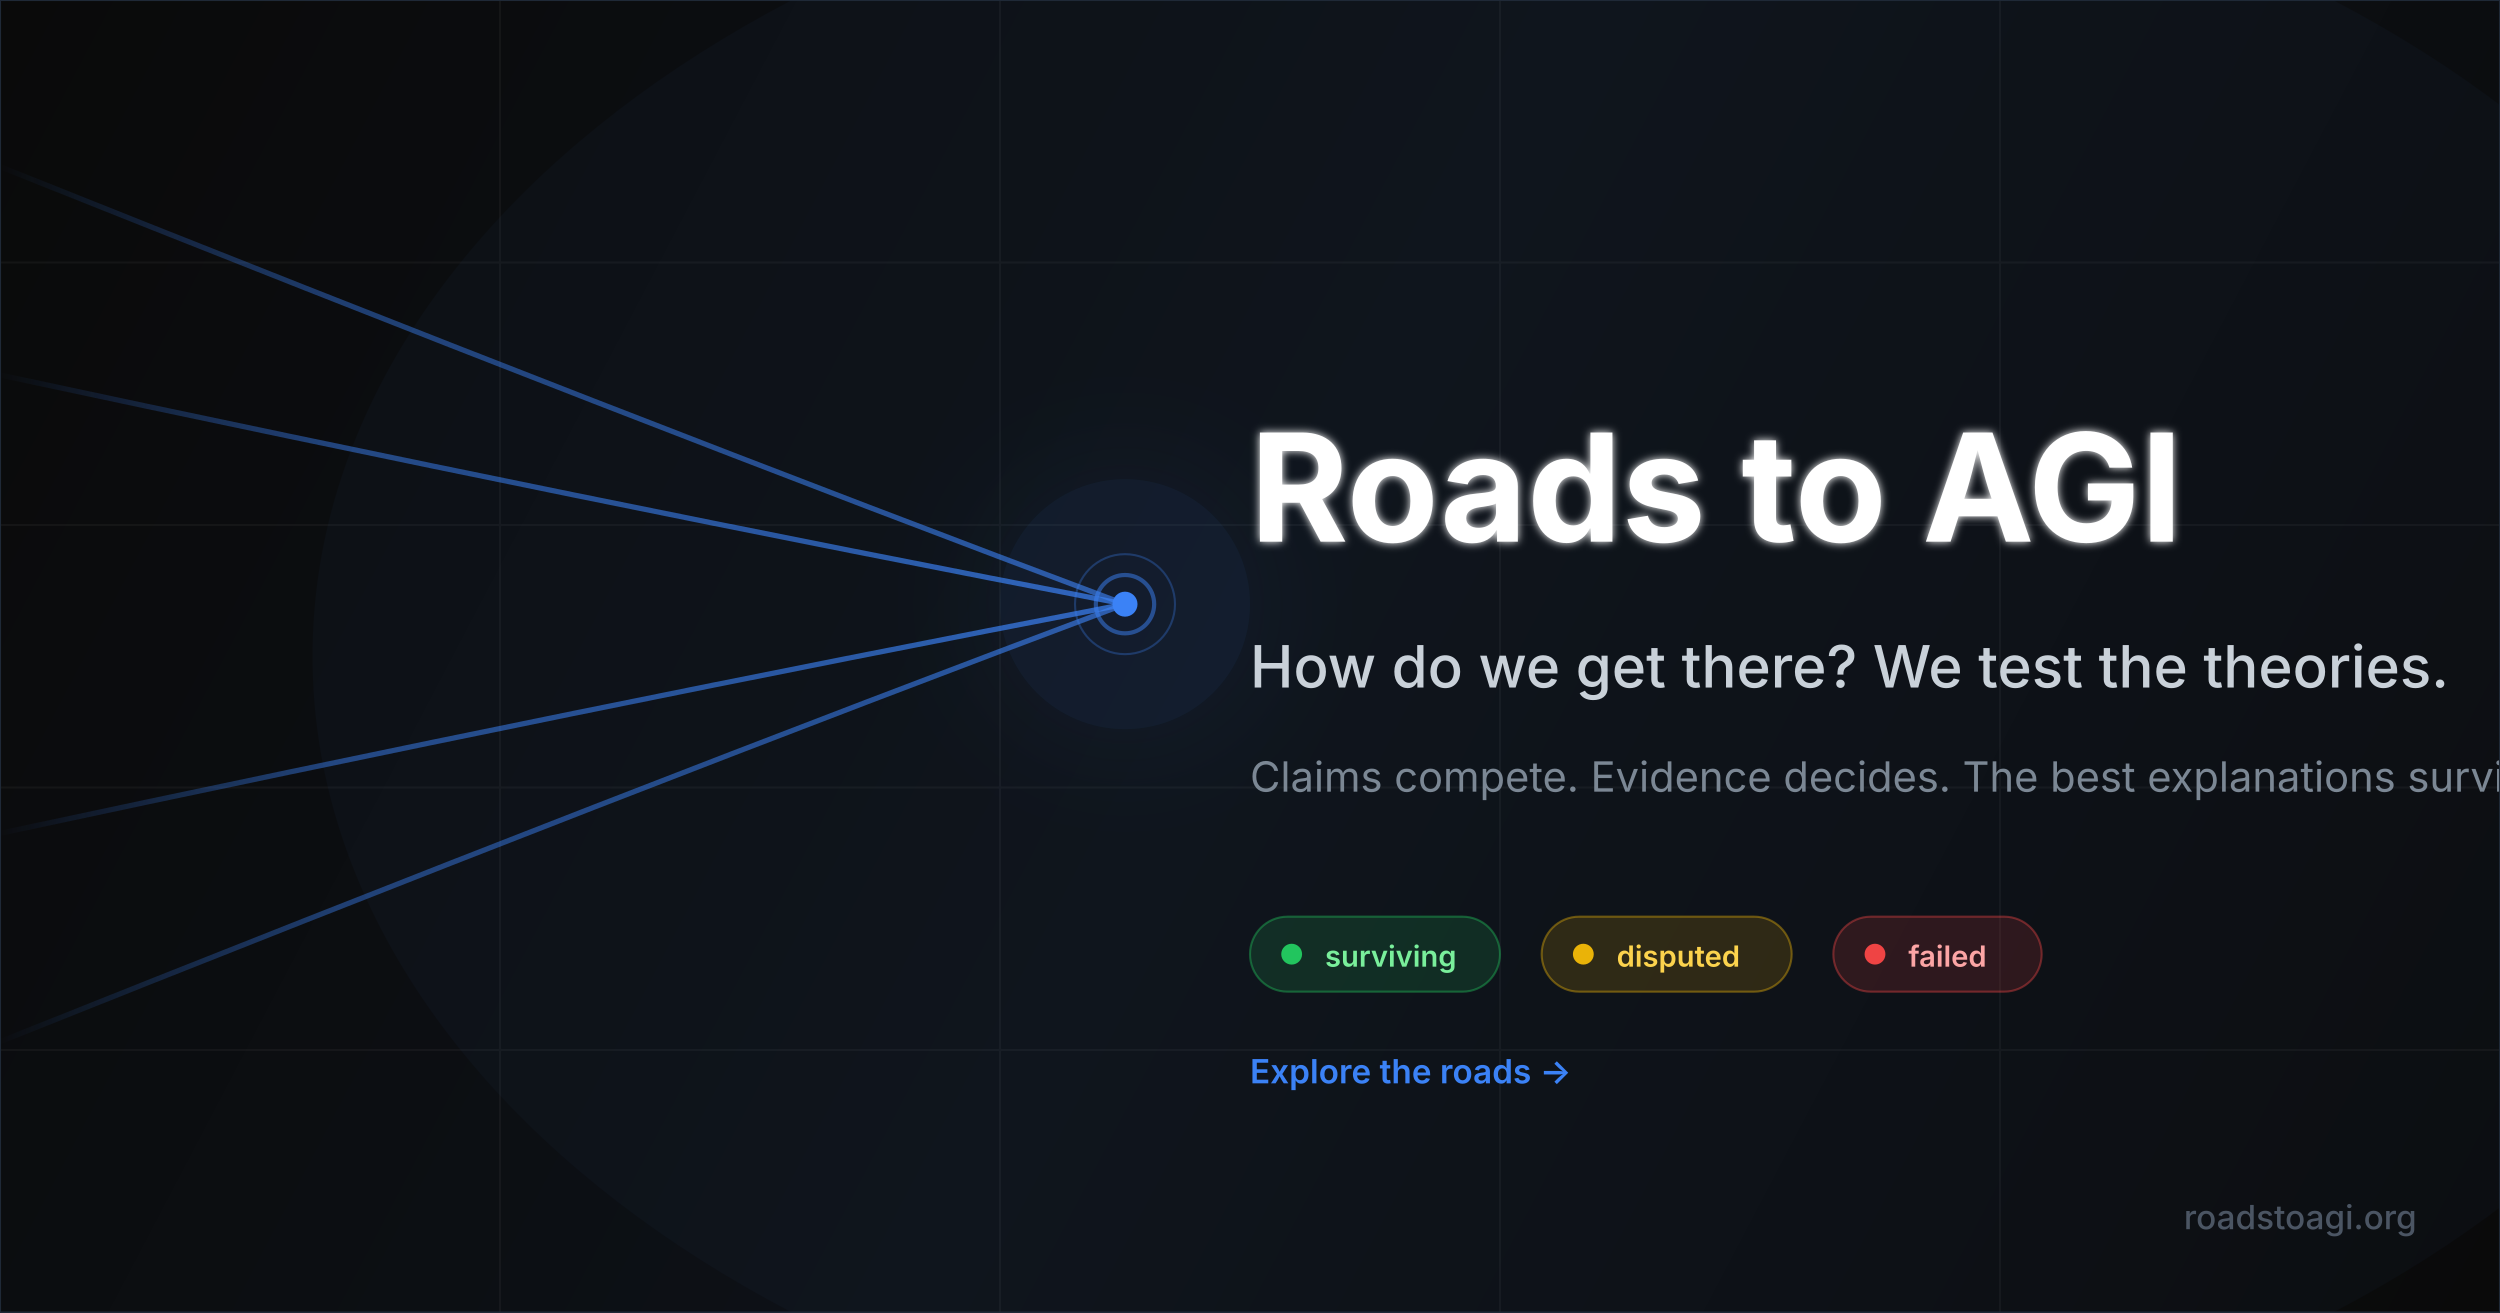
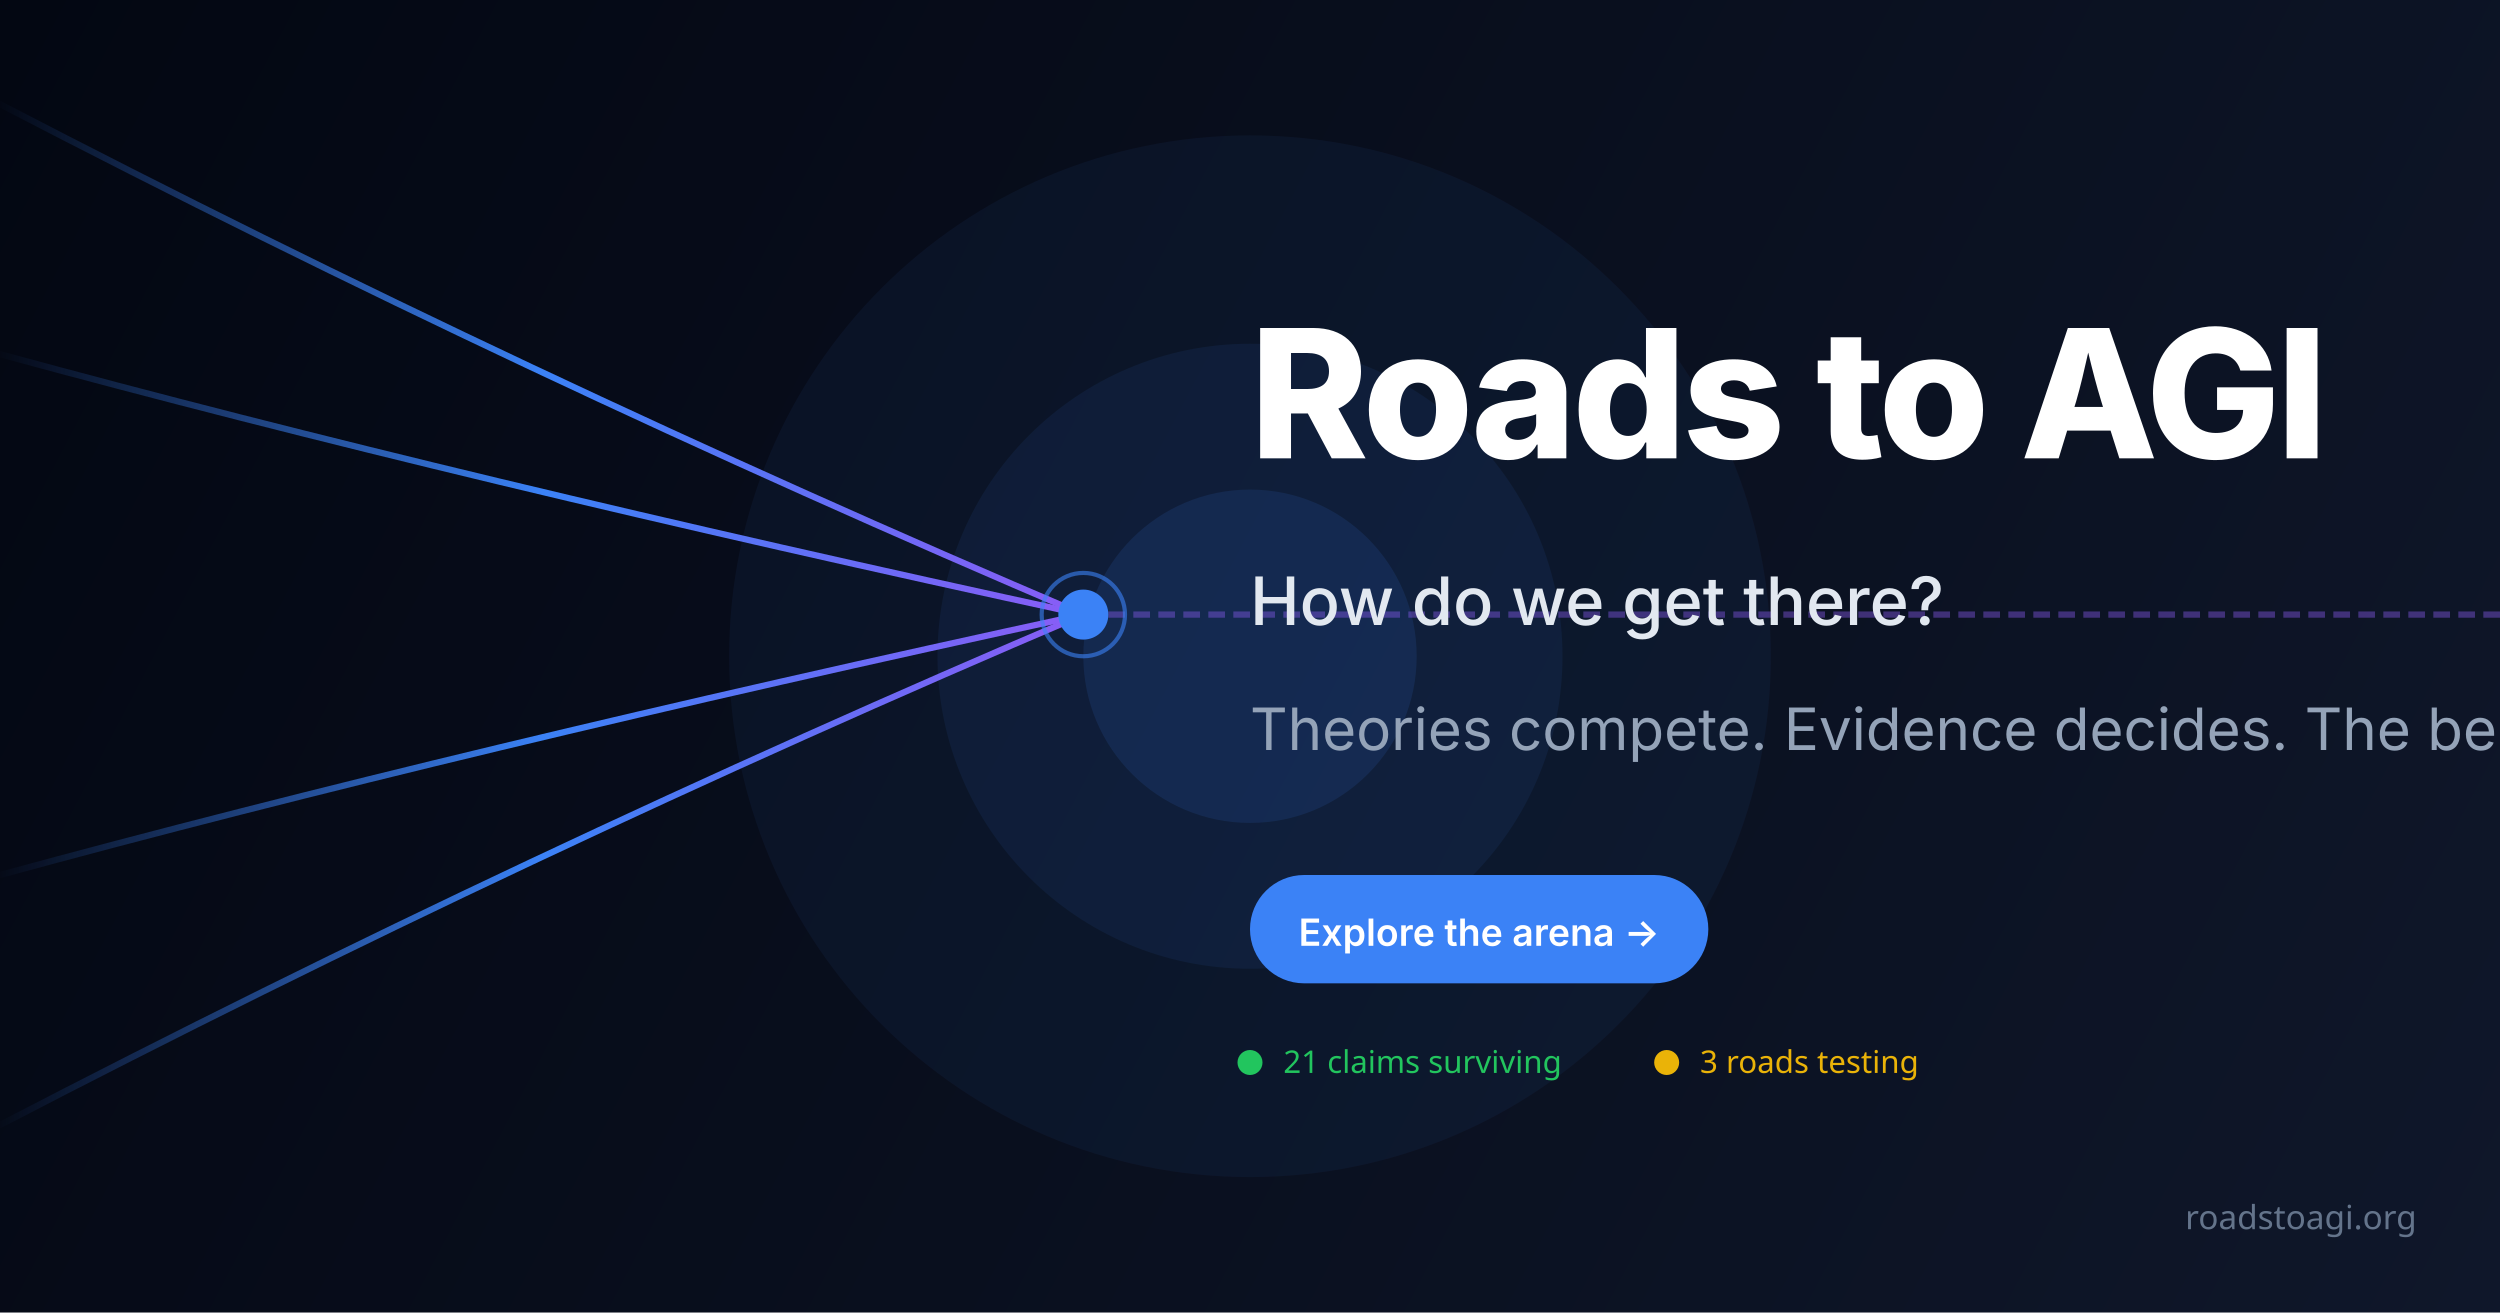
<svg xmlns="http://www.w3.org/2000/svg" width="1200" height="630" viewBox="0 0 1200 630" fill="none">
  <defs>
-     <linearGradient id="bg-grad" x1="0" y1="0" x2="1200" y2="630" gradientUnits="userSpaceOnUse">
-       <stop offset="0%" stop-color="#0a0a0a" />
-       <stop offset="50%" stop-color="#0d1117" />
-       <stop offset="100%" stop-color="#0a0a0a" />
+     <linearGradient id="bg" x1="0" y1="0" x2="1200" y2="630" gradientUnits="userSpaceOnUse">
+       <stop offset="0%" stop-color="#030712" />
+       <stop offset="100%" stop-color="#0f172a" />
    </linearGradient>
-     <linearGradient id="blue-glow" x1="0" y1="0" x2="0" y2="1" gradientUnits="objectBoundingBox">
-       <stop offset="0%" stop-color="#3b82f6" stop-opacity="0.4" />
-       <stop offset="100%" stop-color="#3b82f6" stop-opacity="0" />
+     <linearGradient id="accent" x1="0" y1="0" x2="400" y2="0" gradientUnits="userSpaceOnUse">
+       <stop offset="0%" stop-color="#3b82f6" />
+       <stop offset="100%" stop-color="#8b5cf6" />
    </linearGradient>
-     <linearGradient id="road-grad" x1="0" y1="0" x2="1" y2="0" gradientUnits="objectBoundingBox">
+     <linearGradient id="road-line" x1="0" y1="0" x2="1" y2="0" gradientUnits="objectBoundingBox">
      <stop offset="0%" stop-color="#3b82f6" stop-opacity="0" />
-       <stop offset="30%" stop-color="#3b82f6" stop-opacity="0.6" />
-       <stop offset="100%" stop-color="#3b82f6" stop-opacity="0.9" />
+       <stop offset="50%" stop-color="#3b82f6" />
+       <stop offset="100%" stop-color="#8b5cf6" />
    </linearGradient>
-     <filter id="glow" x="-100%" y="-100%" width="300%" height="300%">
-       <feGaussianBlur stdDeviation="30" result="blur" />
-       <feComposite in="SourceGraphic" in2="blur" operator="over" />
-     </filter>
-     <filter id="text-glow" x="-20%" y="-20%" width="140%" height="140%">
-       <feGaussianBlur stdDeviation="2" result="blur" />
-       <feComposite in="SourceGraphic" in2="blur" operator="over" />
-     </filter>
  </defs>
-   <rect width="1200" height="630" fill="url(#bg-grad)" />
-   <ellipse cx="750" cy="315" rx="600" ry="400" fill="#3b82f6" opacity="0.03" />
-   <g opacity="0.04" stroke="#fff" stroke-width="1">
-     <line x1="0" y1="126" x2="1200" y2="126" />
-     <line x1="0" y1="252" x2="1200" y2="252" />
-     <line x1="0" y1="378" x2="1200" y2="378" />
-     <line x1="0" y1="504" x2="1200" y2="504" />
-     <line x1="240" y1="0" x2="240" y2="630" />
-     <line x1="480" y1="0" x2="480" y2="630" />
-     <line x1="720" y1="0" x2="720" y2="630" />
-     <line x1="960" y1="0" x2="960" y2="630" />
+   <rect width="1200" height="630" fill="url(#bg)" />
+   <circle cx="600" cy="315" r="250" fill="#3b82f6" opacity="0.06" />
+   <circle cx="600" cy="315" r="150" fill="#3b82f6" opacity="0.08" />
+   <circle cx="600" cy="315" r="80" fill="#3b82f6" opacity="0.12" />
+   <g stroke="url(#road-line)" stroke-width="3" stroke-linecap="round">
+     <path d="M 0 50 Q 250 180, 520 295" fill="none" />
+     <path d="M 0 170 Q 220 230, 520 295" fill="none" />
+     <path d="M 0 295 L 520 295" fill="none" />
+     <path d="M 0 420 Q 220 360, 520 295" fill="none" />
+     <path d="M 0 540 Q 250 410, 520 295" fill="none" />
  </g>
-   <g stroke="url(#road-grad)" stroke-width="2.5" stroke-linecap="round">
-     <path d="M 0 80 Q 300 200, 540 290" fill="none" opacity="0.7" />
-     <path d="M 0 180 Q 280 240, 540 290" fill="none" opacity="0.8" />
-     <path d="M 0 290 L 540 290" fill="none" opacity="0.9" />
-     <path d="M 0 400 Q 280 340, 540 290" fill="none" opacity="0.8" />
-     <path d="M 0 500 Q 300 380, 540 290" fill="none" opacity="0.7" />
-   </g>
-   <circle cx="540" cy="290" r="60" fill="#3b82f6" opacity="0.08" filter="url(#glow)" />
-   <circle cx="540" cy="290" r="6" fill="#3b82f6" />
-   <circle cx="540" cy="290" r="14" stroke="#3b82f6" stroke-width="2" fill="none" opacity="0.5" />
-   <circle cx="540" cy="290" r="24" stroke="#3b82f6" stroke-width="1" fill="none" opacity="0.3" />
-   <text x="600" y="260" font-family="Inter, system-ui, -apple-system, sans-serif" font-size="72" font-weight="700" fill="#ffffff" filter="url(#text-glow)">
+   <line x1="520" y1="295" x2="1200" y2="295" stroke="url(#accent)" stroke-width="3" stroke-dasharray="8 4" opacity="0.4" />
+   <circle cx="520" cy="295" r="12" fill="#3b82f6" />
+   <circle cx="520" cy="295" r="20" stroke="#3b82f6" stroke-width="2" fill="none" opacity="0.6" />
+   <text x="600" y="220" font-family="system-ui, -apple-system, BlinkMacSystemFont, sans-serif" font-size="86" font-weight="800" fill="#ffffff" letter-spacing="-2">
    Roads to AGI
  </text>
-   <text x="600" y="330" font-family="Inter, system-ui, -apple-system, sans-serif" font-size="28" font-weight="500" fill="#c9d1d9">
-     How do we get there? We test the theories.
+   <text x="600" y="300" font-family="system-ui, -apple-system, sans-serif" font-size="32" font-weight="500" fill="#e2e8f0">
+     How do we get there?
  </text>
-   <text x="600" y="380" font-family="Inter, system-ui, -apple-system, sans-serif" font-size="20" fill="#7b8794">
-     Claims compete. Evidence decides. The best explanations survive.
+   <text x="600" y="360" font-family="system-ui, -apple-system, sans-serif" font-size="28" font-weight="400" fill="#94a3b8">
+     Theories compete. Evidence decides. The best survive.
  </text>
-   <g transform="translate(600, 440)">
-     <rect x="0" y="0" width="120" height="36" rx="18" fill="#22c55e" fill-opacity="0.15" stroke="#22c55e" stroke-opacity="0.4" />
-     <circle cx="20" cy="18" r="5" fill="#22c55e" />
-     <text x="36" y="24" font-family="Inter, system-ui, sans-serif" font-size="14" font-weight="600" fill="#79ef9b">surviving</text>
-     <rect x="140" y="0" width="120" height="36" rx="18" fill="#eab308" fill-opacity="0.15" stroke="#eab308" stroke-opacity="0.4" />
-     <circle cx="160" cy="18" r="5" fill="#eab308" />
-     <text x="176" y="24" font-family="Inter, system-ui, sans-serif" font-size="14" font-weight="600" fill="#fcd34d">disputed</text>
-     <rect x="280" y="0" width="100" height="36" rx="18" fill="#ef4444" fill-opacity="0.15" stroke="#ef4444" stroke-opacity="0.4" />
-     <circle cx="300" cy="18" r="5" fill="#ef4444" />
-     <text x="316" y="24" font-family="Inter, system-ui, sans-serif" font-size="14" font-weight="600" fill="#fca5a5">failed</text>
+   <rect x="600" y="420" width="220" height="52" rx="26" fill="#3b82f6" />
+   <text x="710" y="454" font-family="system-ui, -apple-system, sans-serif" font-size="18" font-weight="600" fill="#ffffff" text-anchor="middle">
+     Explore the arena →
+   </text>
+   <g transform="translate(600, 510)">
+     <circle cx="0" cy="0" r="6" fill="#22c55e" />
+     <text x="16" y="5" font-family="system-ui, sans-serif" font-size="15" font-weight="500" fill="#22c55e">21 claims surviving</text>
+     <circle cx="200" cy="0" r="6" fill="#eab308" />
+     <text x="216" y="5" font-family="system-ui, sans-serif" font-size="15" font-weight="500" fill="#eab308">3 roads testing</text>
  </g>
-   <g transform="translate(600, 520)">
-     <text font-family="Inter, system-ui, sans-serif" font-size="16" font-weight="600" fill="#3b82f6">
-       Explore the roads →
-     </text>
-   </g>
-   <text x="1160" y="590" font-family="Inter, system-ui, sans-serif" font-size="16" font-weight="500" fill="#4b5563" text-anchor="end">
+   <text x="1160" y="590" font-family="system-ui, sans-serif" font-size="16" font-weight="500" fill="#64748b" text-anchor="end">
    roadstoagi.org
  </text>
-   <rect x="0" y="0" width="1200" height="630" stroke="#1f2937" stroke-width="1" fill="none" />
</svg>
